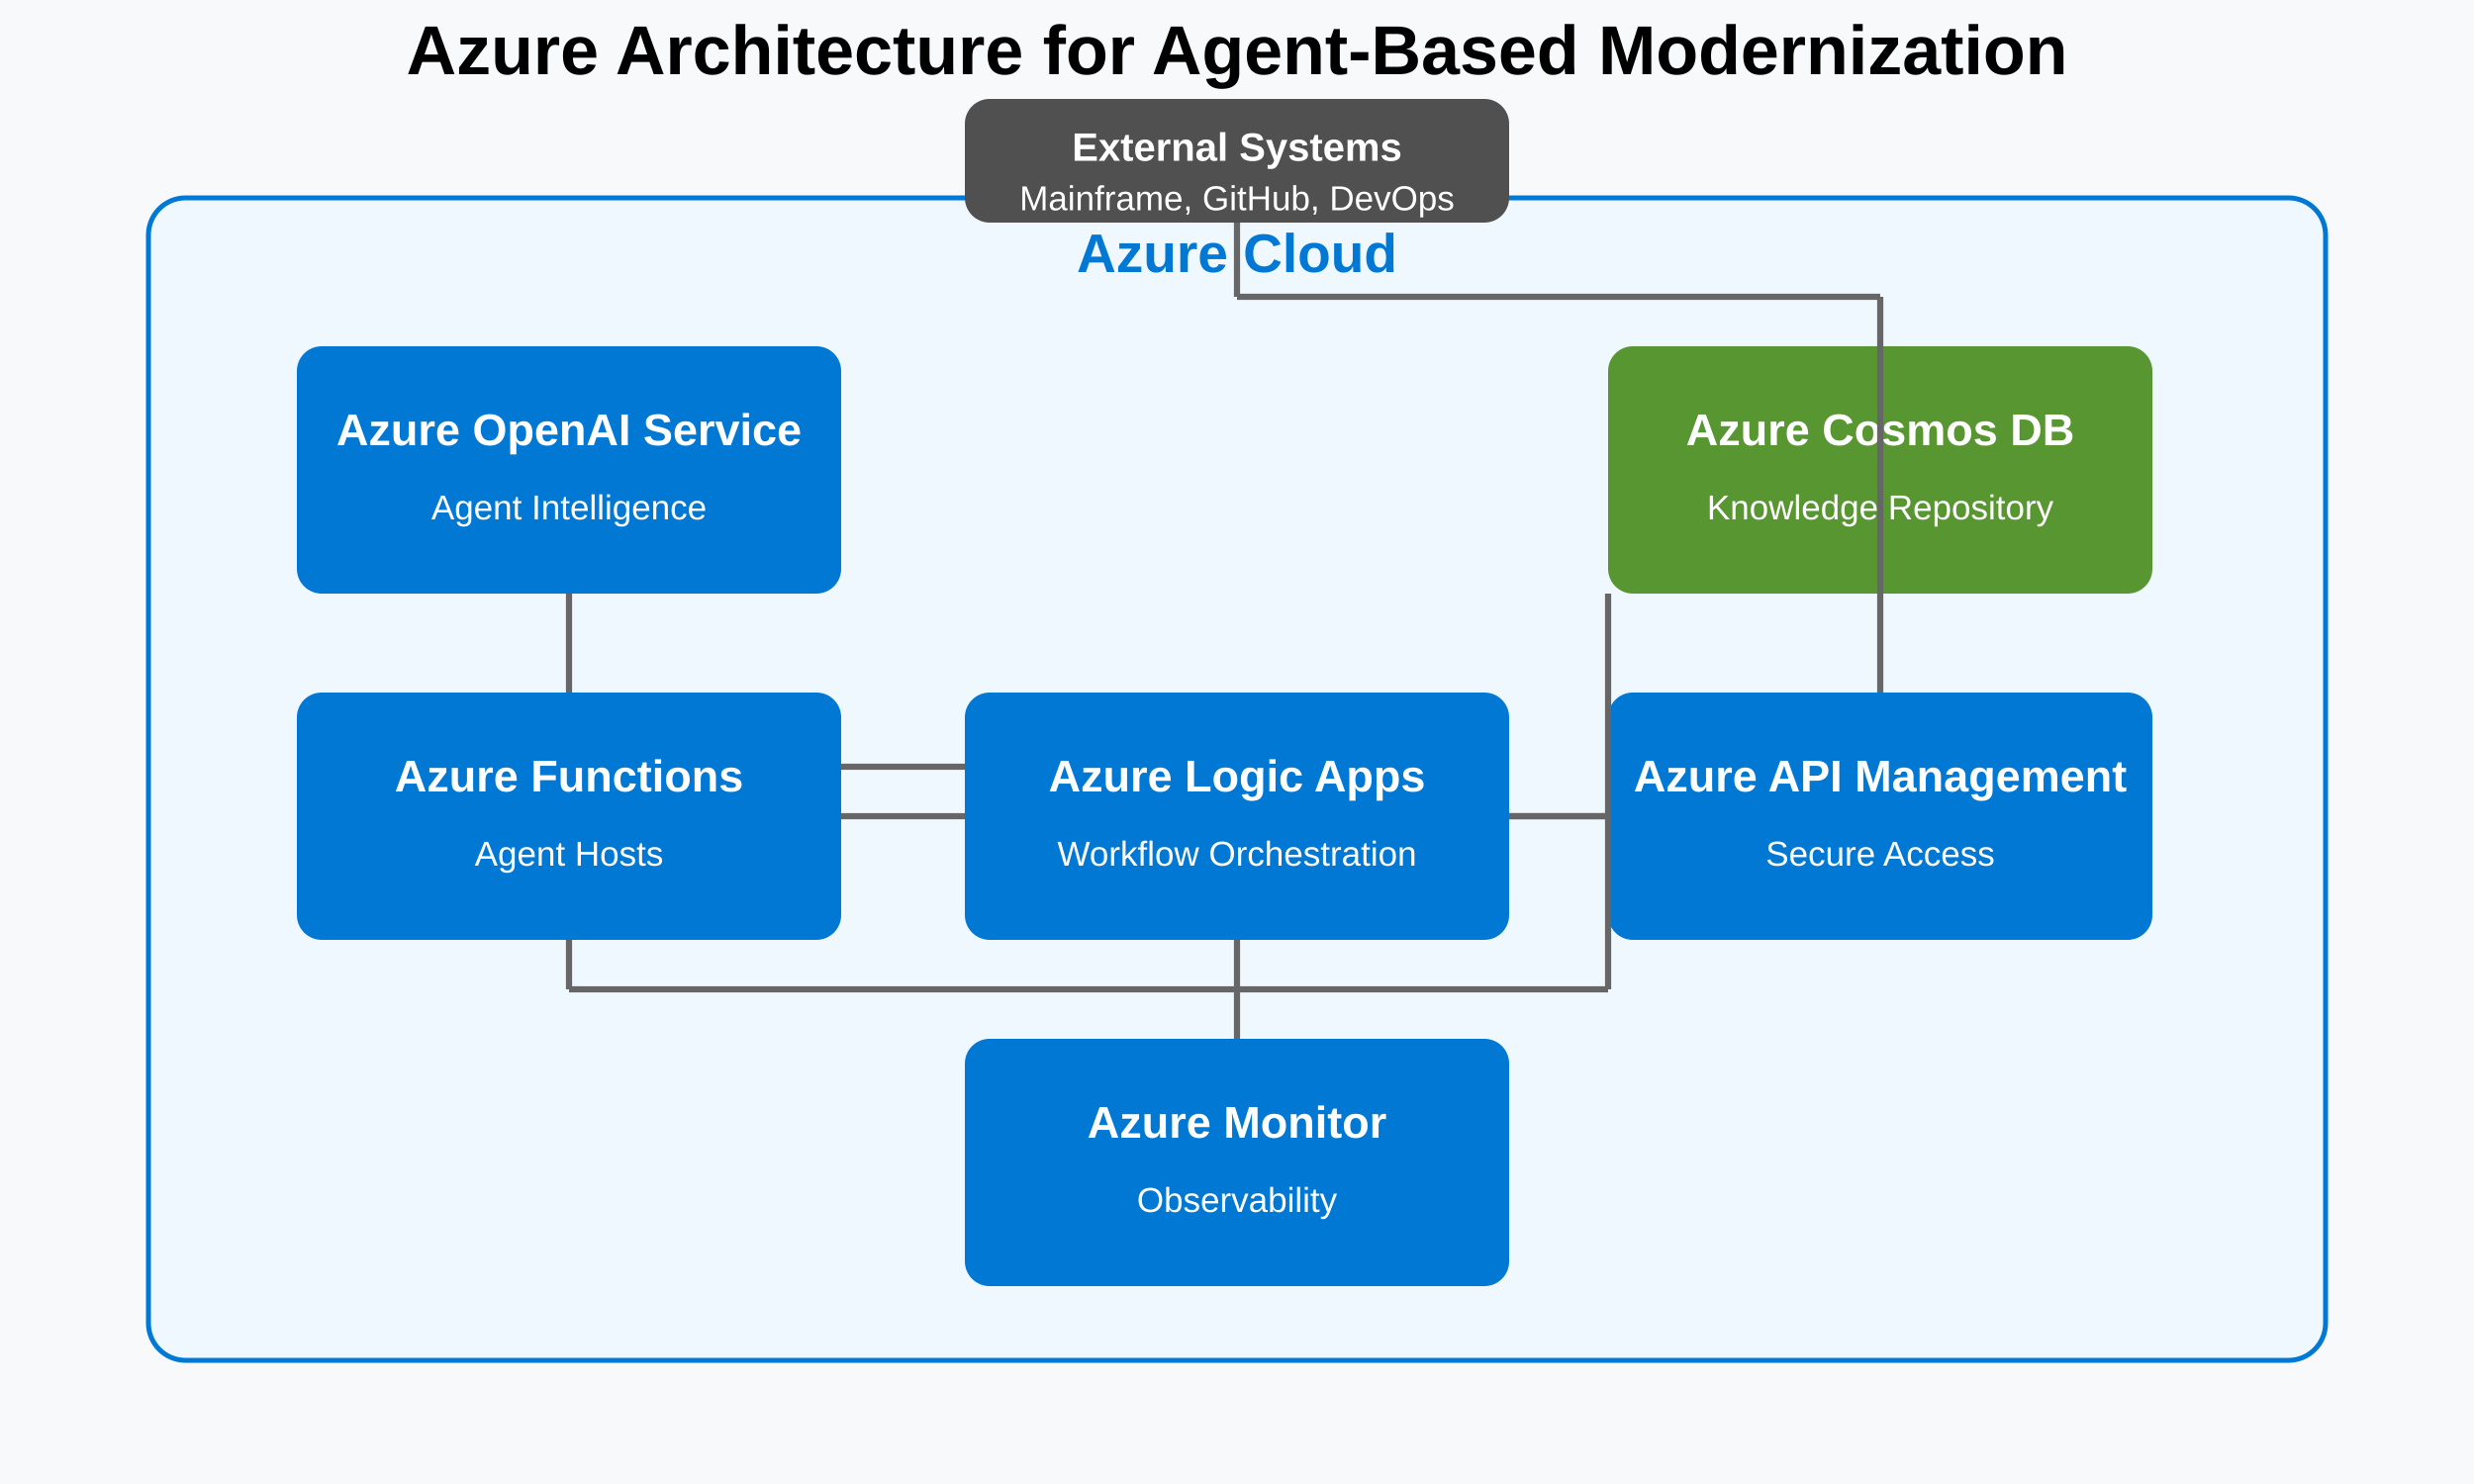
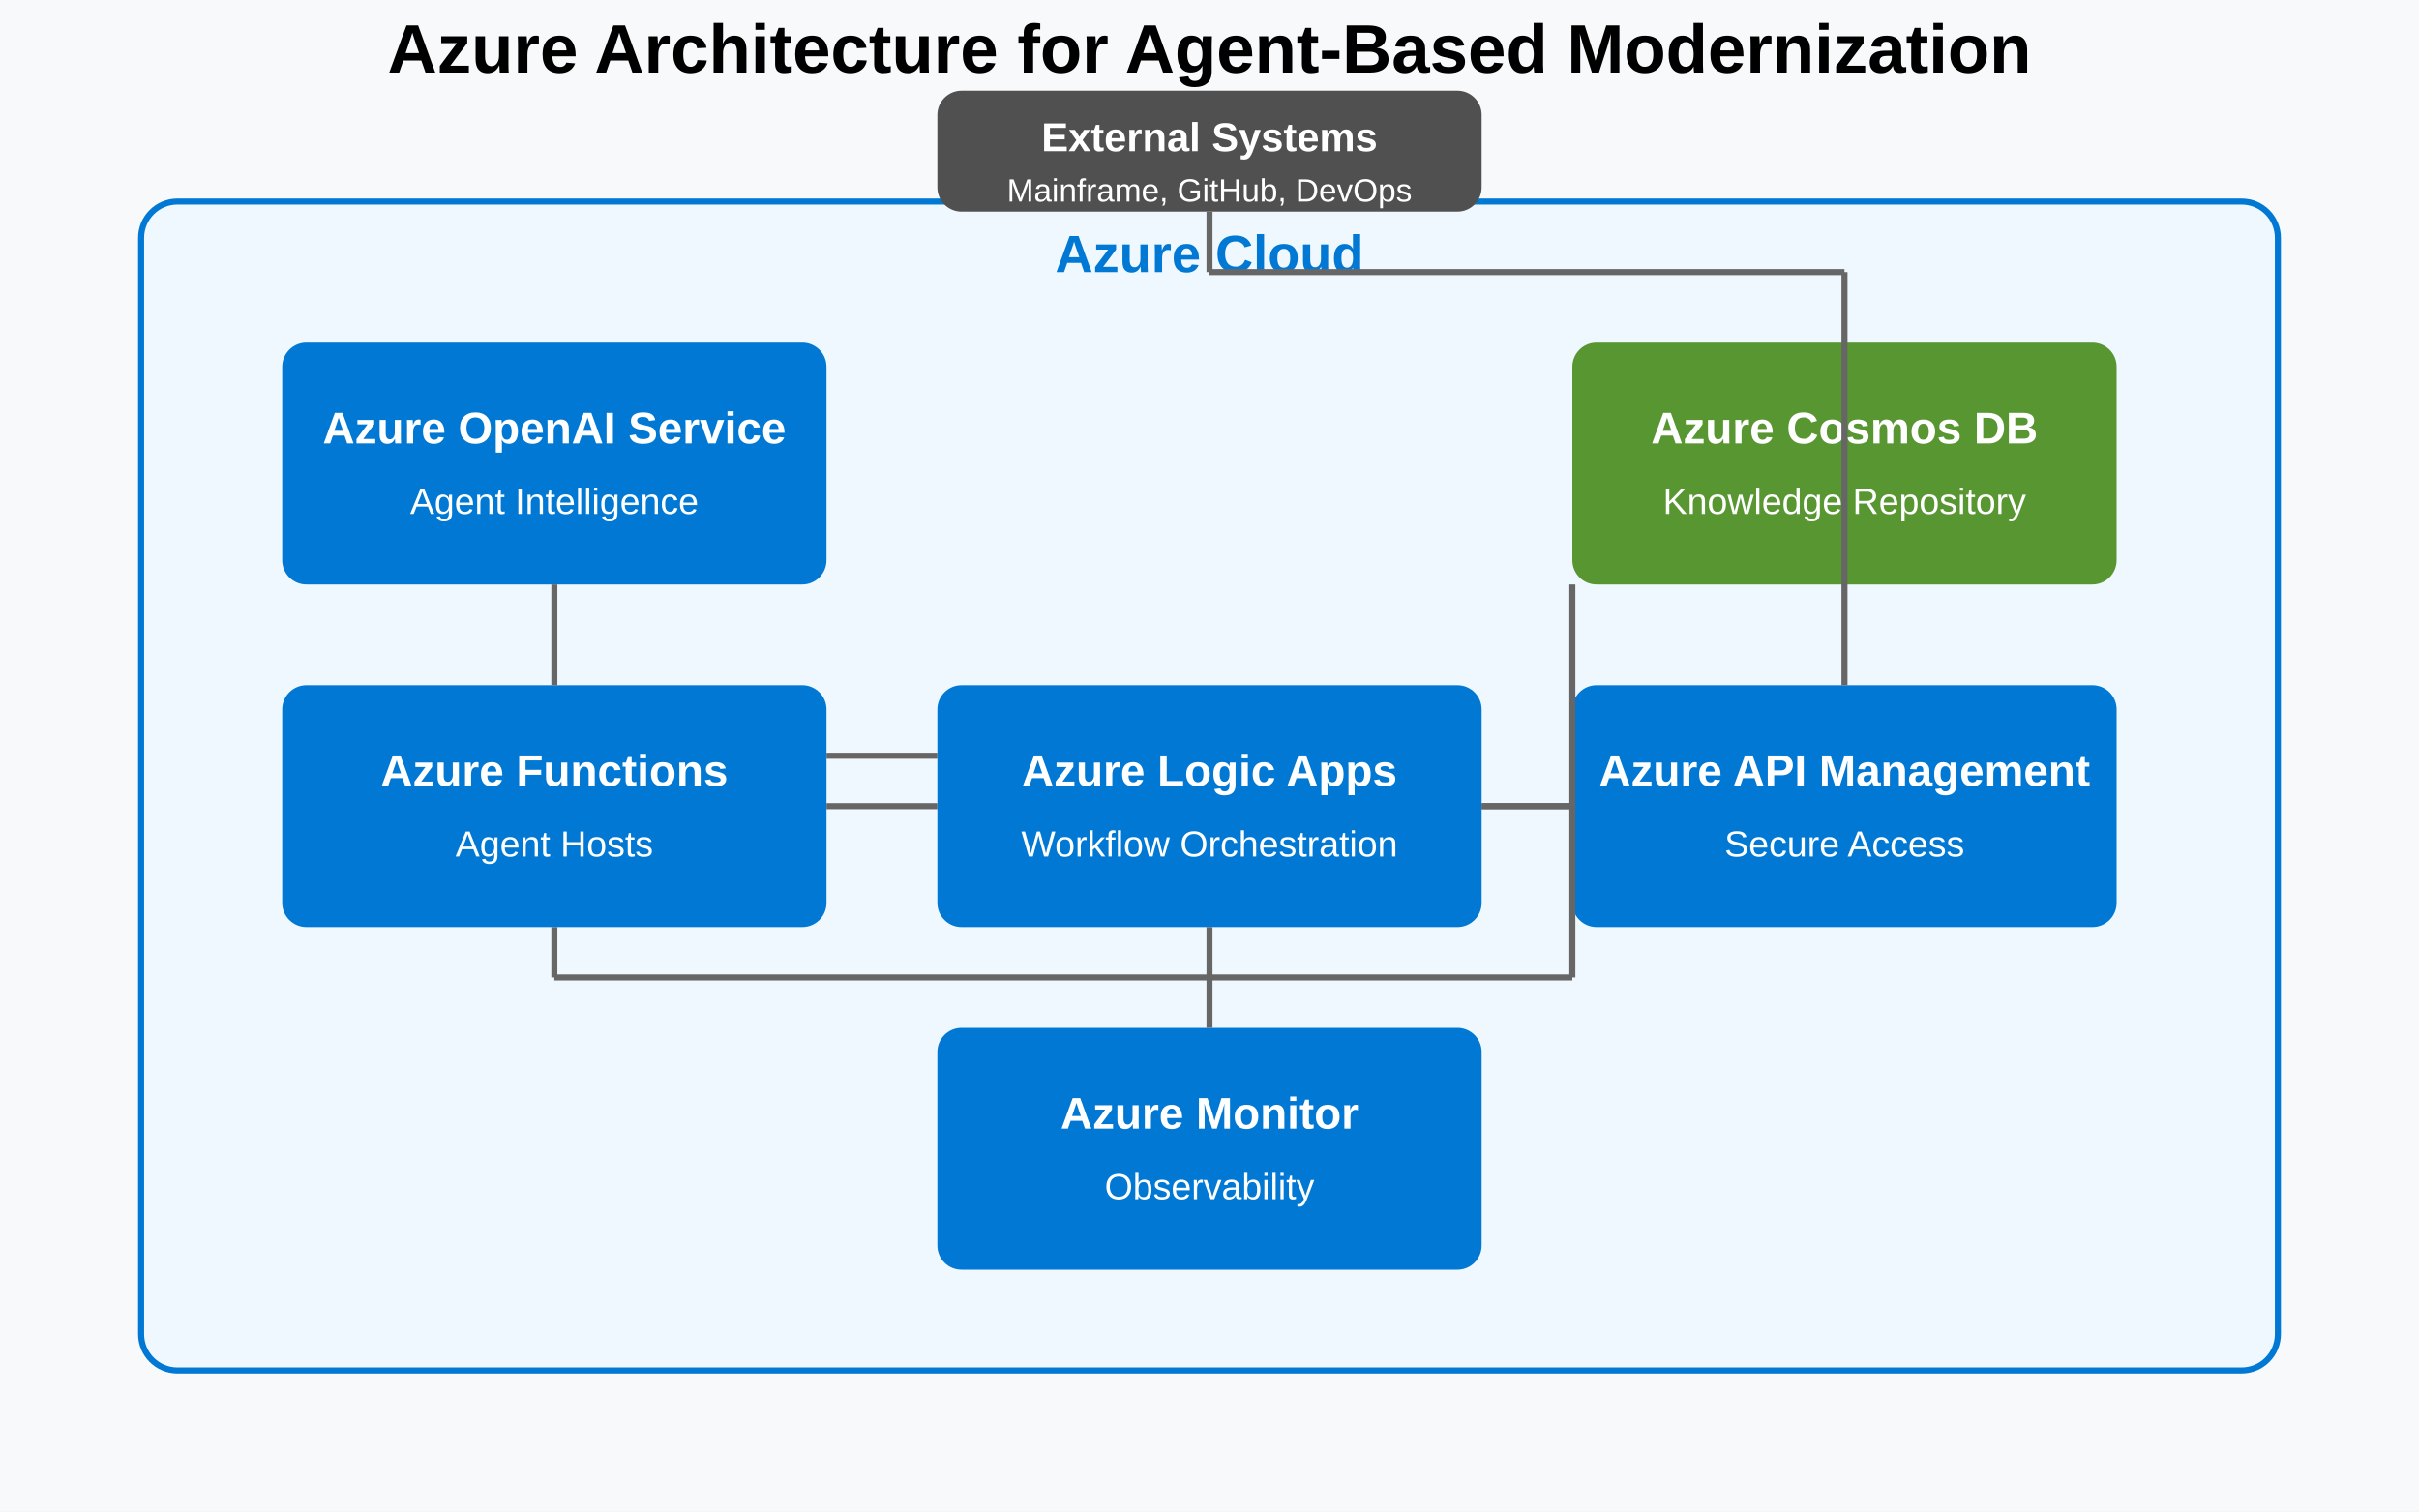
- <svg xmlns="http://www.w3.org/2000/svg" viewBox="0 0 1000 600">
-   <rect x="0" y="0" width="1000" height="600" fill="#f8f9fa" />
-   <text x="500" y="30" font-family="Arial" font-size="28" text-anchor="middle" font-weight="bold">Azure Architecture for Agent-Based Modernization</text>
-   <rect x="60" y="80" width="880" height="470" rx="15" fill="#f0f8ff" stroke="#0078d4" stroke-width="2" />
-   <text x="500" y="110" font-family="Arial" font-size="22" text-anchor="middle" fill="#0078d4" font-weight="bold">Azure Cloud</text>
-   <rect x="120" y="140" width="220" height="100" rx="10" fill="#0078d4" />
-   <text x="230" y="180" font-family="Arial" font-size="18" text-anchor="middle" fill="white" font-weight="bold">Azure OpenAI Service</text>
-   <text x="230" y="210" font-family="Arial" font-size="14" text-anchor="middle" fill="white">Agent Intelligence</text>
-   <rect x="650" y="140" width="220" height="100" rx="10" fill="#589632" />
-   <text x="760" y="180" font-family="Arial" font-size="18" text-anchor="middle" fill="white" font-weight="bold">Azure Cosmos DB</text>
-   <text x="760" y="210" font-family="Arial" font-size="14" text-anchor="middle" fill="white">Knowledge Repository</text>
-   <rect x="120" y="280" width="220" height="100" rx="10" fill="#0078d4" />
-   <text x="230" y="320" font-family="Arial" font-size="18" text-anchor="middle" fill="white" font-weight="bold">Azure Functions</text>
-   <text x="230" y="350" font-family="Arial" font-size="14" text-anchor="middle" fill="white">Agent Hosts</text>
-   <rect x="390" y="280" width="220" height="100" rx="10" fill="#0078d4" />
-   <text x="500" y="320" font-family="Arial" font-size="18" text-anchor="middle" fill="white" font-weight="bold">Azure Logic Apps</text>
-   <text x="500" y="350" font-family="Arial" font-size="14" text-anchor="middle" fill="white">Workflow Orchestration</text>
-   <rect x="650" y="280" width="220" height="100" rx="10" fill="#0078d4" />
-   <text x="760" y="320" font-family="Arial" font-size="18" text-anchor="middle" fill="white" font-weight="bold">Azure API Management</text>
-   <text x="760" y="350" font-family="Arial" font-size="14" text-anchor="middle" fill="white">Secure Access</text>
-   <rect x="390" y="420" width="220" height="100" rx="10" fill="#0078d4" />
-   <text x="500" y="460" font-family="Arial" font-size="18" text-anchor="middle" fill="white" font-weight="bold">Azure Monitor</text>
-   <text x="500" y="490" font-family="Arial" font-size="14" text-anchor="middle" fill="white">Observability</text>
-   <line x1="230" y1="240" x2="230" y2="280" stroke="#666" stroke-width="2.5" />
-   <line x1="340" y1="330" x2="390" y2="330" stroke="#666" stroke-width="2.5" />
-   <line x1="390" y1="310" x2="340" y2="310" stroke="#666" stroke-width="2.5" />
-   <line x1="610" y1="330" x2="650" y2="330" stroke="#666" stroke-width="2.5" />
-   <line x1="230" y1="380" x2="230" y2="400" stroke="#666" stroke-width="2.5" />
-   <line x1="230" y1="400" x2="650" y2="400" stroke="#666" stroke-width="2.5" />
-   <line x1="650" y1="400" x2="650" y2="240" stroke="#666" stroke-width="2.5" />
-   <line x1="650" y1="330" x2="610" y2="330" stroke="#666" stroke-width="2.5" />
-   <line x1="500" y1="420" x2="500" y2="380" stroke="#666" stroke-width="2.5" />
-   <rect x="390" y="40" width="220" height="50" rx="10" fill="#505050" />
-   <text x="500" y="65" font-family="Arial" font-size="16" text-anchor="middle" fill="white" font-weight="bold">External Systems</text>
-   <text x="500" y="85" font-family="Arial" font-size="14" text-anchor="middle" fill="white">Mainframe, GitHub, DevOps</text>
-   <line x1="500" y1="90" x2="500" y2="120" stroke="#666" stroke-width="2.5" />
-   <line x1="500" y1="120" x2="760" y2="120" stroke="#666" stroke-width="2.5" />
-   <line x1="760" y1="120" x2="760" y2="280" stroke="#666" stroke-width="2.5" />
+ <svg xmlns="http://www.w3.org/2000/svg" viewBox="0 0 1200 750">
+   <rect x="0" y="0" width="1200" height="750" fill="#f8f9fa" />
+   <text x="600" y="36" font-family="Arial" font-size="34" text-anchor="middle" font-weight="bold">Azure Architecture for Agent-Based Modernization</text>
+   <rect x="70" y="100" width="1060" height="580" rx="18" fill="#f0f8ff" stroke="#0078d4" stroke-width="3" />
+   <text x="600" y="135" font-family="Arial" font-size="26" text-anchor="middle" fill="#0078d4" font-weight="bold">Azure Cloud</text>
+   <rect x="140" y="170" width="270" height="120" rx="12" fill="#0078d4" />
+   <text x="275" y="220" font-family="Arial" font-size="22" text-anchor="middle" fill="white" font-weight="bold">Azure OpenAI Service</text>
+   <text x="275" y="255" font-family="Arial" font-size="18" text-anchor="middle" fill="white">Agent Intelligence</text>
+   <rect x="780" y="170" width="270" height="120" rx="12" fill="#589632" />
+   <text x="915" y="220" font-family="Arial" font-size="22" text-anchor="middle" fill="white" font-weight="bold">Azure Cosmos DB</text>
+   <text x="915" y="255" font-family="Arial" font-size="18" text-anchor="middle" fill="white">Knowledge Repository</text>
+   <rect x="140" y="340" width="270" height="120" rx="12" fill="#0078d4" />
+   <text x="275" y="390" font-family="Arial" font-size="22" text-anchor="middle" fill="white" font-weight="bold">Azure Functions</text>
+   <text x="275" y="425" font-family="Arial" font-size="18" text-anchor="middle" fill="white">Agent Hosts</text>
+   <rect x="465" y="340" width="270" height="120" rx="12" fill="#0078d4" />
+   <text x="600" y="390" font-family="Arial" font-size="22" text-anchor="middle" fill="white" font-weight="bold">Azure Logic Apps</text>
+   <text x="600" y="425" font-family="Arial" font-size="18" text-anchor="middle" fill="white">Workflow Orchestration</text>
+   <rect x="780" y="340" width="270" height="120" rx="12" fill="#0078d4" />
+   <text x="915" y="390" font-family="Arial" font-size="22" text-anchor="middle" fill="white" font-weight="bold">Azure API Management</text>
+   <text x="915" y="425" font-family="Arial" font-size="18" text-anchor="middle" fill="white">Secure Access</text>
+   <rect x="465" y="510" width="270" height="120" rx="12" fill="#0078d4" />
+   <text x="600" y="560" font-family="Arial" font-size="22" text-anchor="middle" fill="white" font-weight="bold">Azure Monitor</text>
+   <text x="600" y="595" font-family="Arial" font-size="18" text-anchor="middle" fill="white">Observability</text>
+   <line x1="275" y1="290" x2="275" y2="340" stroke="#666" stroke-width="3" />
+   <line x1="410" y1="400" x2="465" y2="400" stroke="#666" stroke-width="3" />
+   <line x1="465" y1="375" x2="410" y2="375" stroke="#666" stroke-width="3" />
+   <line x1="735" y1="400" x2="780" y2="400" stroke="#666" stroke-width="3" />
+   <line x1="275" y1="460" x2="275" y2="485" stroke="#666" stroke-width="3" />
+   <line x1="275" y1="485" x2="780" y2="485" stroke="#666" stroke-width="3" />
+   <line x1="780" y1="485" x2="780" y2="290" stroke="#666" stroke-width="3" />
+   <line x1="780" y1="400" x2="735" y2="400" stroke="#666" stroke-width="3" />
+   <line x1="600" y1="510" x2="600" y2="460" stroke="#666" stroke-width="3" />
+   <rect x="465" y="45" width="270" height="60" rx="12" fill="#505050" />
+   <text x="600" y="75" font-family="Arial" font-size="20" text-anchor="middle" fill="white" font-weight="bold">External Systems</text>
+   <text x="600" y="100" font-family="Arial" font-size="16" text-anchor="middle" fill="white">Mainframe, GitHub, DevOps</text>
+   <line x1="600" y1="105" x2="600" y2="135" stroke="#666" stroke-width="3" />
+   <line x1="600" y1="135" x2="915" y2="135" stroke="#666" stroke-width="3" />
+   <line x1="915" y1="135" x2="915" y2="340" stroke="#666" stroke-width="3" />
</svg>
